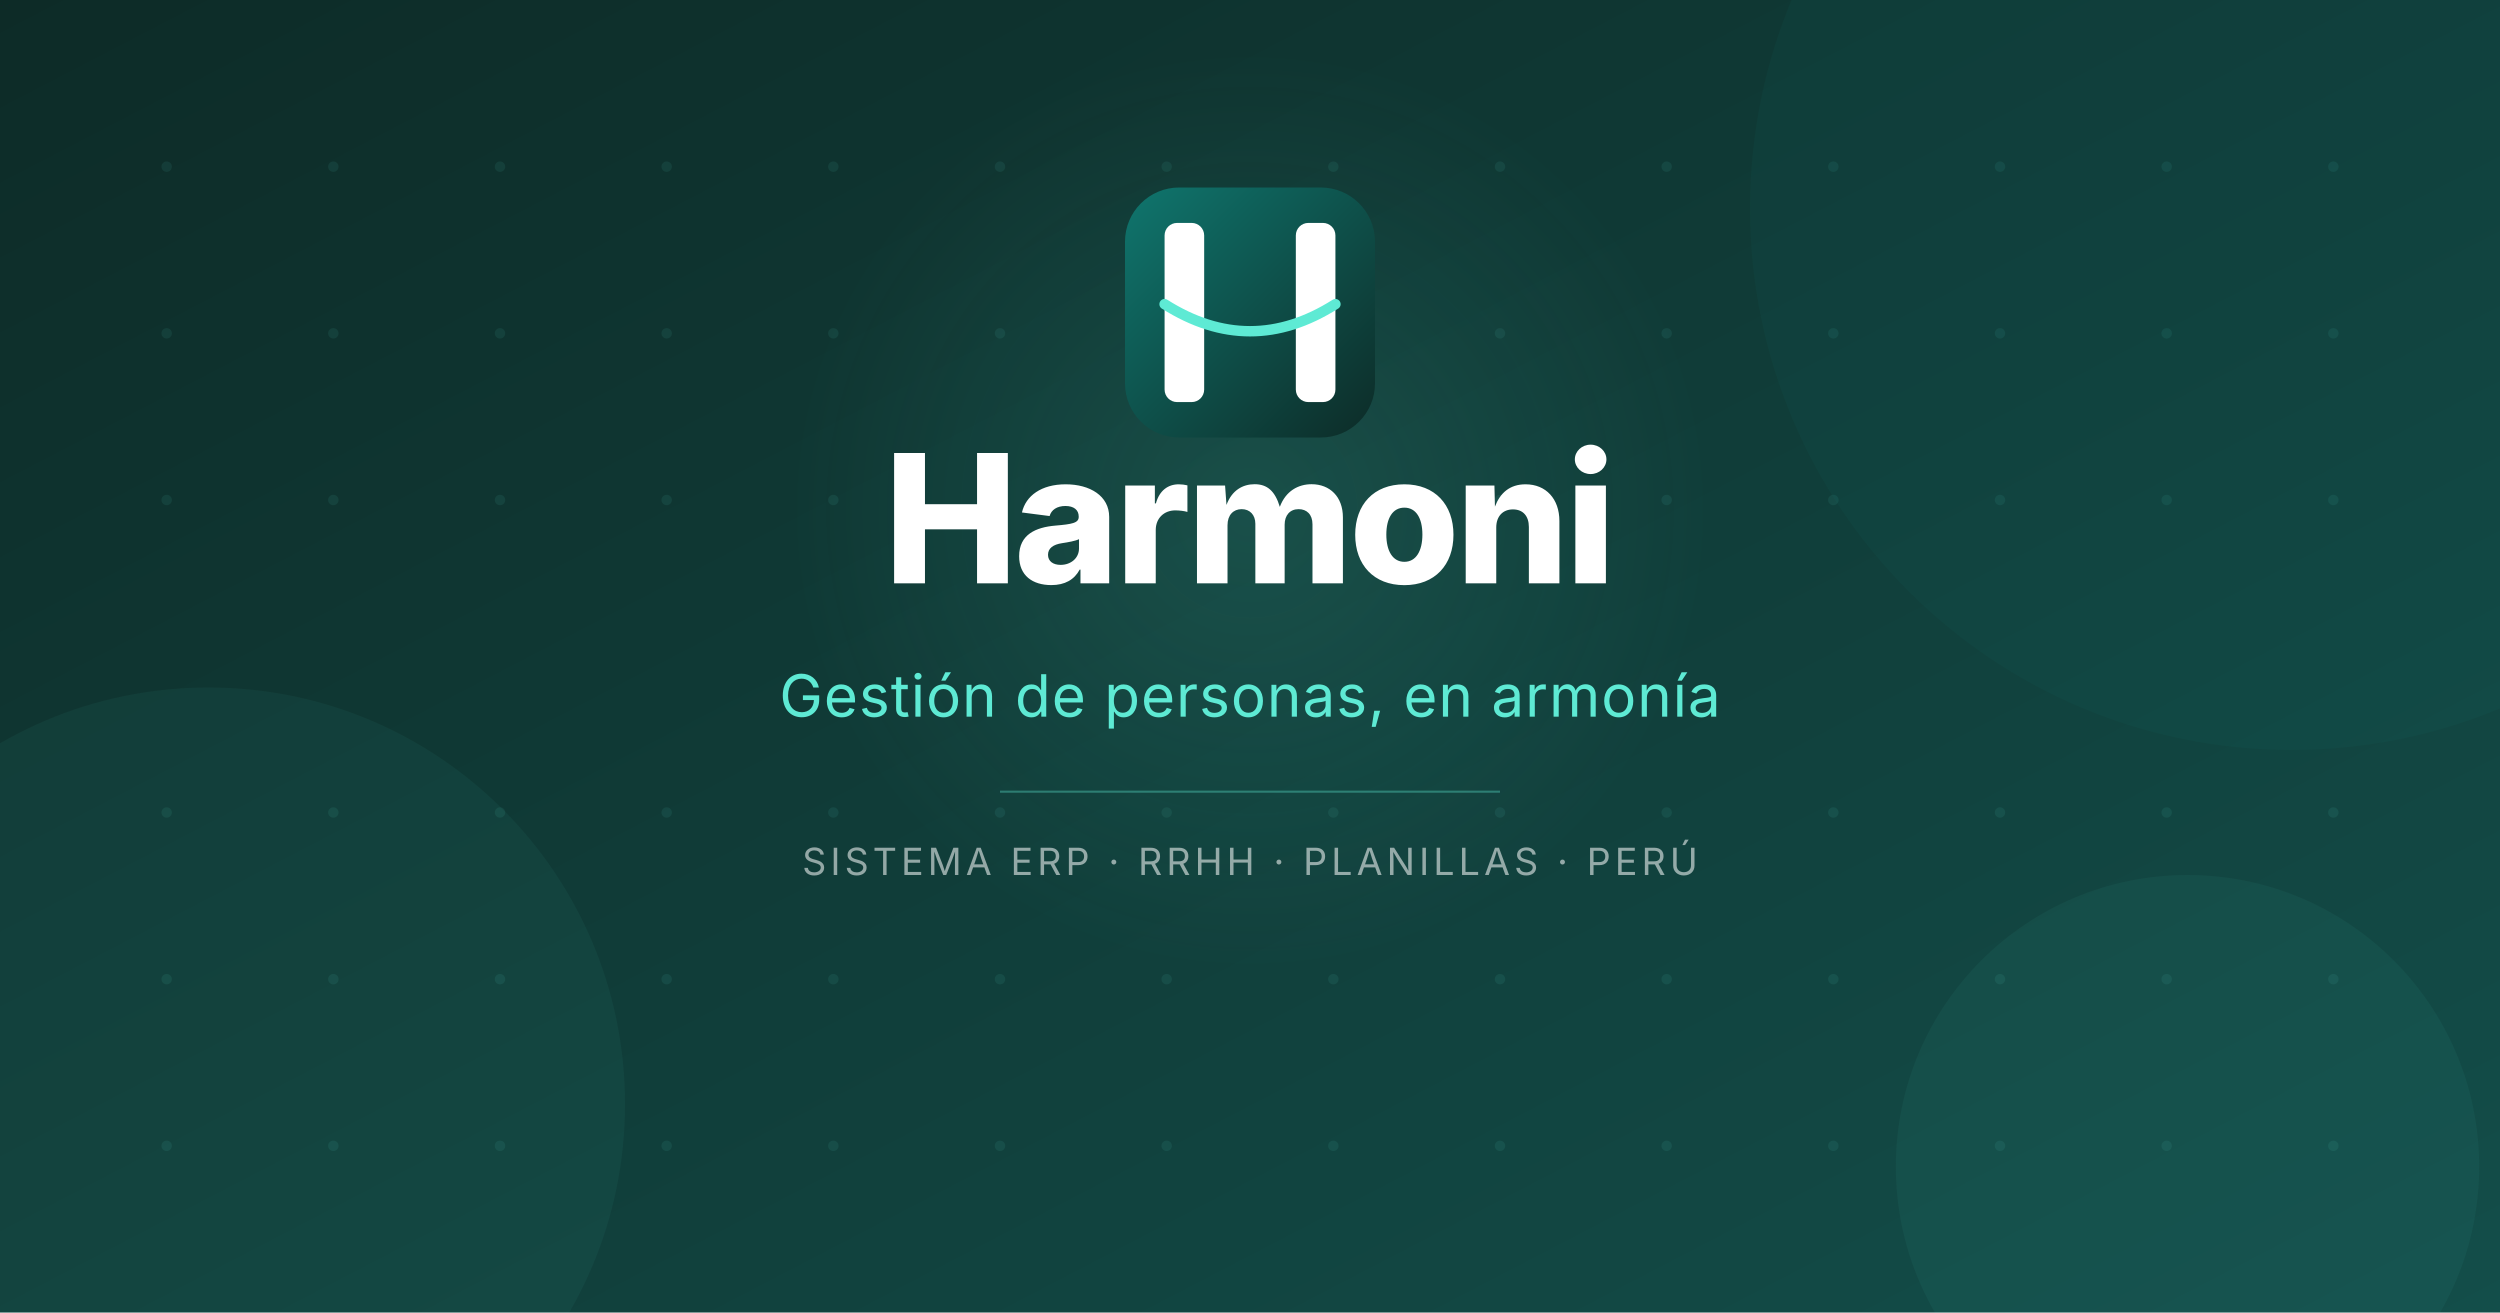
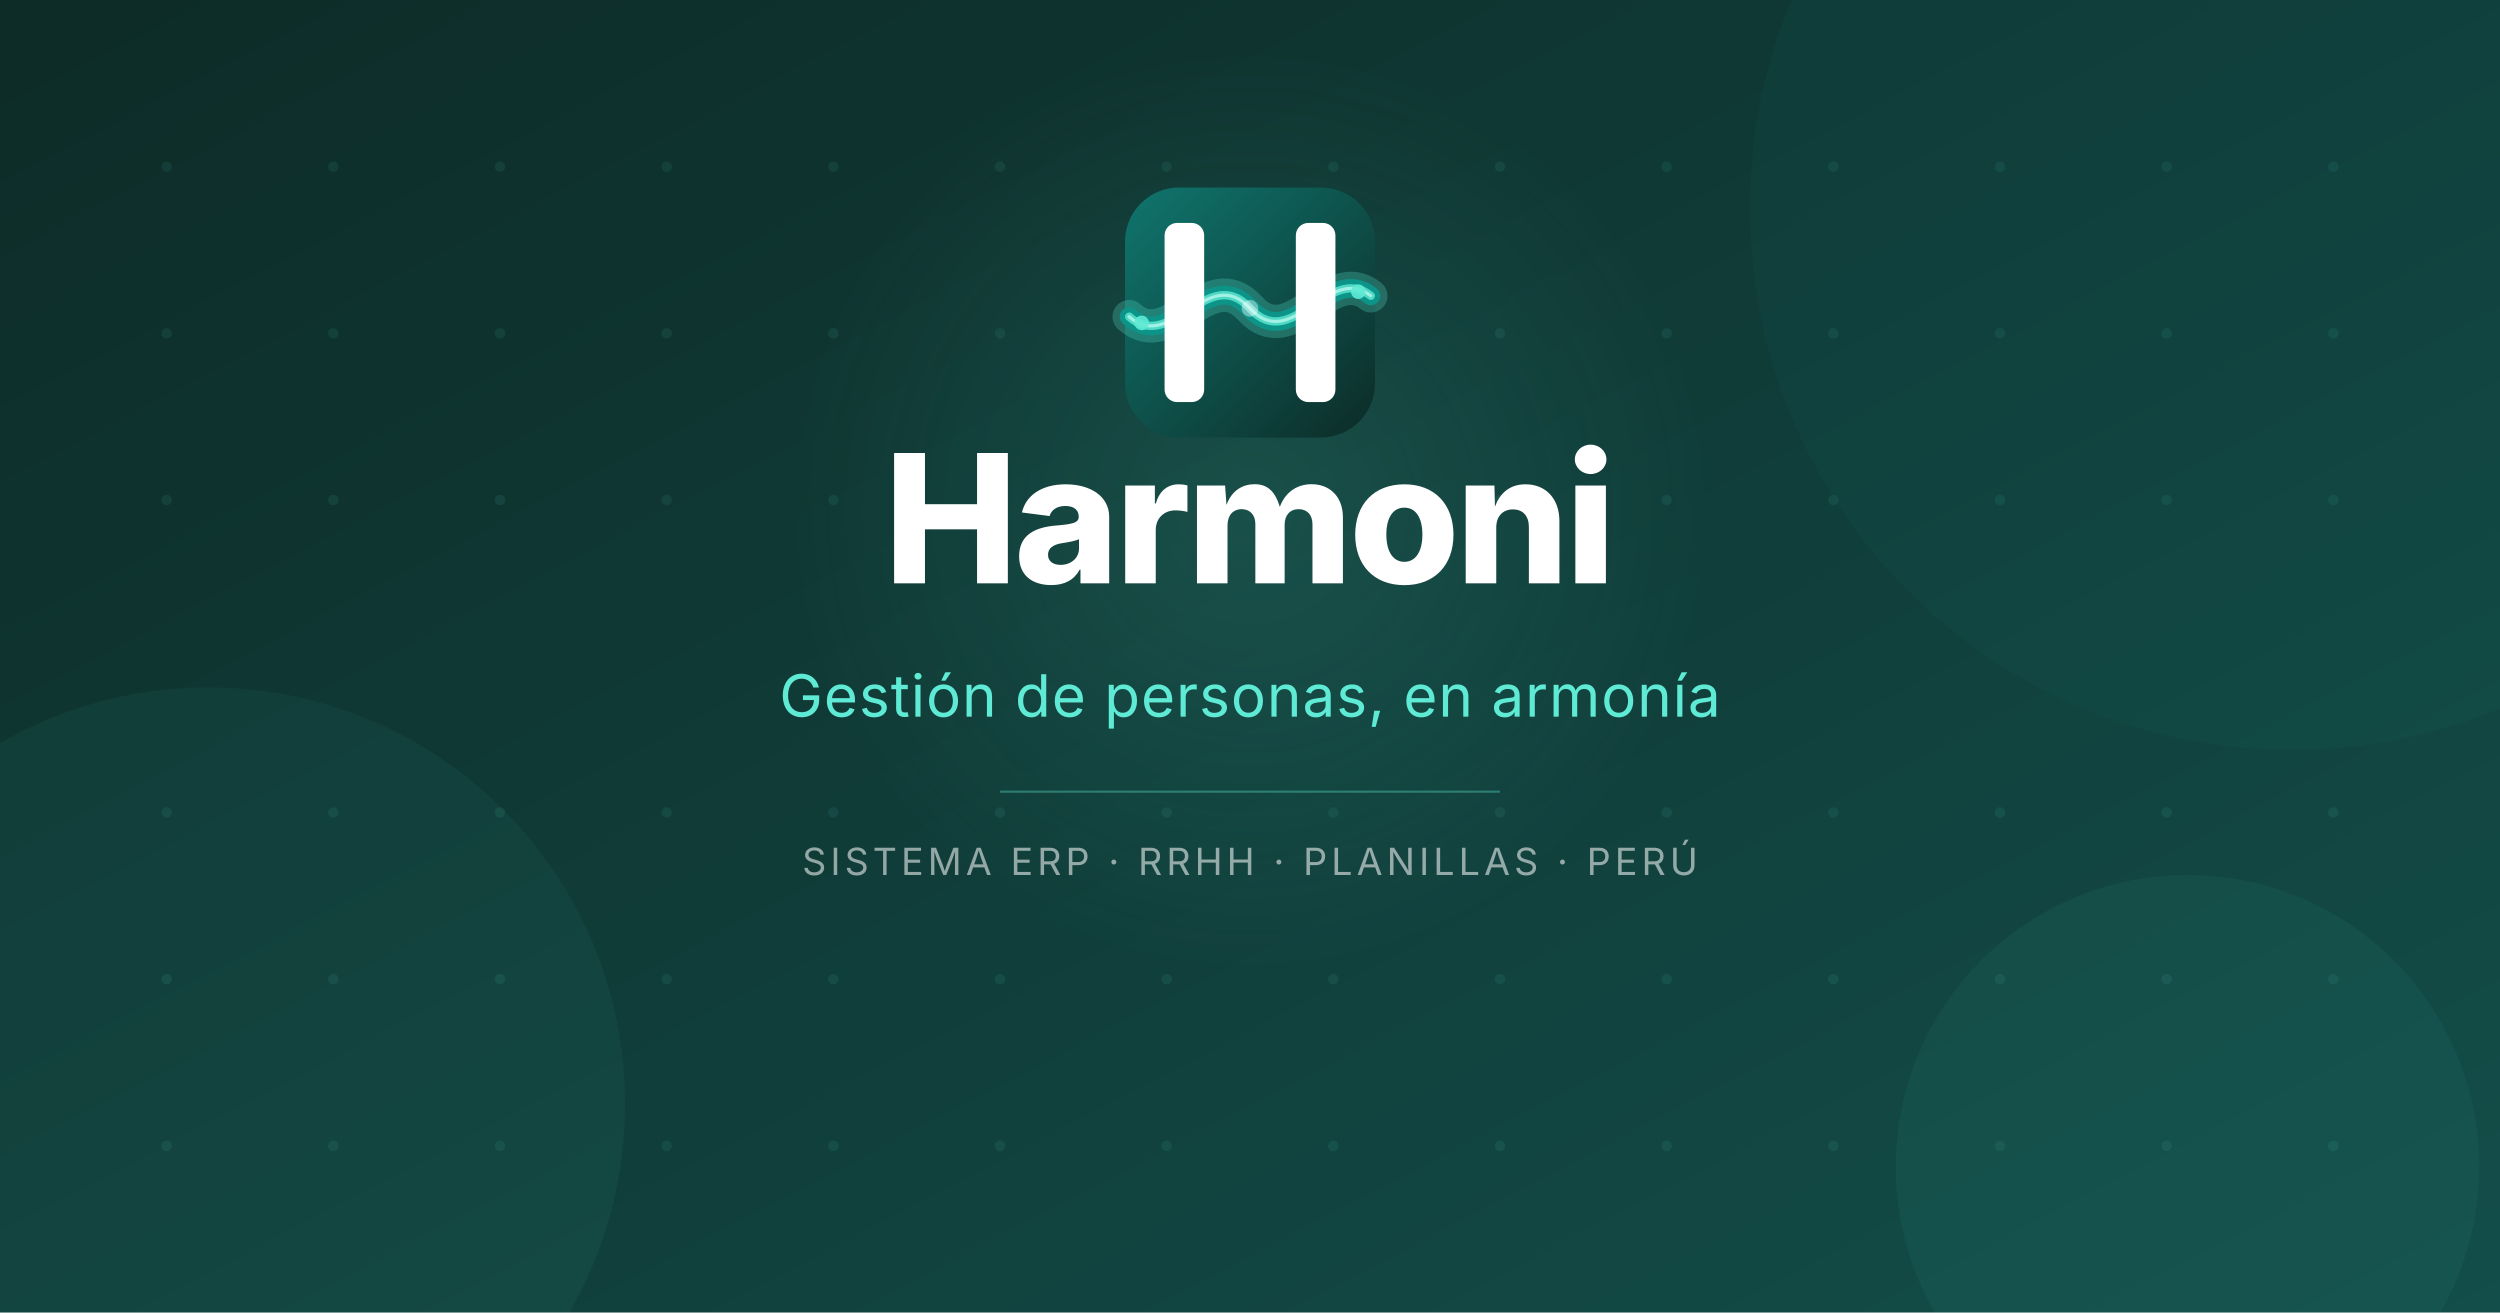
<svg xmlns="http://www.w3.org/2000/svg" viewBox="0 0 1200 630" width="1200" height="630">
  <defs>
    <linearGradient id="pageBg" x1="0%" y1="0%" x2="100%" y2="100%">
      <stop offset="0%" stop-color="#0d2b27" />
      <stop offset="100%" stop-color="#134e4a" />
    </linearGradient>
    <linearGradient id="markBg" x1="0%" y1="0%" x2="100%" y2="100%">
      <stop offset="0%" stop-color="#0f766e" />
      <stop offset="100%" stop-color="#0d2b27" />
    </linearGradient>
    <radialGradient id="glow" cx="50%" cy="50%" r="50%">
      <stop offset="0%" stop-color="#5eead4" stop-opacity="0.12" />
      <stop offset="100%" stop-color="#5eead4" stop-opacity="0" />
    </radialGradient>
  </defs>
  <rect width="1200" height="630" fill="url(#pageBg)" />
  <g opacity="0.08">
    <g fill="#5eead4">
      <circle cx="80" cy="80" r="2.5" />
      <circle cx="160" cy="80" r="2.5" />
      <circle cx="240" cy="80" r="2.5" />
      <circle cx="320" cy="80" r="2.5" />
      <circle cx="400" cy="80" r="2.5" />
      <circle cx="480" cy="80" r="2.5" />
      <circle cx="560" cy="80" r="2.5" />
      <circle cx="640" cy="80" r="2.5" />
      <circle cx="720" cy="80" r="2.5" />
      <circle cx="800" cy="80" r="2.5" />
      <circle cx="880" cy="80" r="2.5" />
      <circle cx="960" cy="80" r="2.5" />
      <circle cx="1040" cy="80" r="2.5" />
      <circle cx="1120" cy="80" r="2.5" />
      <circle cx="80" cy="160" r="2.5" />
      <circle cx="160" cy="160" r="2.5" />
      <circle cx="240" cy="160" r="2.5" />
      <circle cx="320" cy="160" r="2.5" />
      <circle cx="400" cy="160" r="2.5" />
      <circle cx="480" cy="160" r="2.5" />
      <circle cx="560" cy="160" r="2.5" />
      <circle cx="640" cy="160" r="2.5" />
      <circle cx="720" cy="160" r="2.5" />
      <circle cx="800" cy="160" r="2.5" />
      <circle cx="880" cy="160" r="2.5" />
      <circle cx="960" cy="160" r="2.5" />
      <circle cx="1040" cy="160" r="2.5" />
      <circle cx="1120" cy="160" r="2.5" />
      <circle cx="80" cy="240" r="2.5" />
      <circle cx="160" cy="240" r="2.5" />
      <circle cx="240" cy="240" r="2.5" />
      <circle cx="320" cy="240" r="2.5" />
      <circle cx="400" cy="240" r="2.5" />
      <circle cx="480" cy="240" r="2.5" />
      <circle cx="560" cy="240" r="2.5" />
      <circle cx="640" cy="240" r="2.5" />
      <circle cx="720" cy="240" r="2.5" />
      <circle cx="800" cy="240" r="2.5" />
      <circle cx="880" cy="240" r="2.5" />
      <circle cx="960" cy="240" r="2.5" />
      <circle cx="1040" cy="240" r="2.5" />
      <circle cx="1120" cy="240" r="2.5" />
      <circle cx="80" cy="390" r="2.5" />
      <circle cx="160" cy="390" r="2.5" />
      <circle cx="240" cy="390" r="2.5" />
      <circle cx="320" cy="390" r="2.5" />
      <circle cx="400" cy="390" r="2.5" />
      <circle cx="480" cy="390" r="2.5" />
      <circle cx="560" cy="390" r="2.5" />
      <circle cx="640" cy="390" r="2.5" />
      <circle cx="720" cy="390" r="2.5" />
      <circle cx="800" cy="390" r="2.5" />
      <circle cx="880" cy="390" r="2.5" />
      <circle cx="960" cy="390" r="2.5" />
      <circle cx="1040" cy="390" r="2.5" />
      <circle cx="1120" cy="390" r="2.5" />
      <circle cx="80" cy="470" r="2.5" />
      <circle cx="160" cy="470" r="2.5" />
      <circle cx="240" cy="470" r="2.5" />
      <circle cx="320" cy="470" r="2.5" />
      <circle cx="400" cy="470" r="2.5" />
      <circle cx="480" cy="470" r="2.5" />
      <circle cx="560" cy="470" r="2.5" />
      <circle cx="640" cy="470" r="2.5" />
      <circle cx="720" cy="470" r="2.5" />
      <circle cx="800" cy="470" r="2.5" />
      <circle cx="880" cy="470" r="2.5" />
      <circle cx="960" cy="470" r="2.5" />
      <circle cx="1040" cy="470" r="2.5" />
      <circle cx="1120" cy="470" r="2.5" />
      <circle cx="80" cy="550" r="2.5" />
      <circle cx="160" cy="550" r="2.5" />
      <circle cx="240" cy="550" r="2.5" />
      <circle cx="320" cy="550" r="2.5" />
      <circle cx="400" cy="550" r="2.5" />
      <circle cx="480" cy="550" r="2.5" />
      <circle cx="560" cy="550" r="2.5" />
      <circle cx="640" cy="550" r="2.5" />
      <circle cx="720" cy="550" r="2.5" />
      <circle cx="800" cy="550" r="2.5" />
      <circle cx="880" cy="550" r="2.5" />
      <circle cx="960" cy="550" r="2.5" />
      <circle cx="1040" cy="550" r="2.5" />
      <circle cx="1120" cy="550" r="2.5" />
    </g>
  </g>
  <circle cx="1100" cy="100" r="260" fill="#0f766e" opacity="0.08" />
  <circle cx="100" cy="530" r="200" fill="#5eead4" opacity="0.05" />
  <circle cx="1050" cy="560" r="140" fill="#5eead4" opacity="0.05" />
  <ellipse cx="600" cy="245" rx="220" ry="220" fill="url(#glow)" />
  <rect x="540" y="90" width="120" height="120" rx="26" ry="26" fill="url(#markBg)" />
+   <path d="M 542,152 C 562,170 580,126 600,148 C 620,170 638,126 658,142" stroke="#5eead4" stroke-width="16" fill="none" stroke-linecap="round" opacity="0.25" />
+   <path d="M 542,152 C 562,170 580,126 600,148 C 620,170 638,126 658,142" stroke="#0d9488" stroke-width="9" fill="none" stroke-linecap="round" />
+   <path d="M 542,152 C 562,170 580,126 600,148 C 620,170 638,126 658,142" stroke="#5eead4" stroke-width="4" fill="none" stroke-linecap="round" opacity="0.8" />
+   <path d="M 542,152 C 562,170 580,126 600,148 C 620,170 638,126 658,142" stroke="#c8faf2" stroke-width="1.5" fill="none" stroke-linecap="round" opacity="0.7" />
  <rect x="559" y="107" width="19" height="86" rx="6" fill="#ffffff" />
  <rect x="622" y="107" width="19" height="86" rx="6" fill="#ffffff" />
-   <path d="M 559 146 Q 600 172 641 146" stroke="#5eead4" stroke-width="5" fill="none" stroke-linecap="round" />
+   <circle cx="548" cy="155" r="3.5" fill="#5eead4" opacity="0.9" />
+   <circle cx="652" cy="140" r="3.5" fill="#5eead4" opacity="0.9" />
+   <circle cx="600" cy="148" r="4" fill="#ffffff" opacity="0.4" />
  <text x="600" y="280" font-family="Inter, 'Helvetica Neue', Arial, sans-serif" font-weight="800" font-size="86" fill="#ffffff" text-anchor="middle" letter-spacing="-2">Harmoni</text>
  <text x="600" y="344" font-family="Inter, 'Helvetica Neue', Arial, sans-serif" font-weight="400" font-size="28" fill="#5eead4" text-anchor="middle" letter-spacing="0.5">Gestión de personas, en armonía</text>
  <line x1="480" y1="380" x2="720" y2="380" stroke="#5eead4" stroke-width="1" stroke-opacity="0.35" />
  <text x="600" y="420" font-family="Inter, 'Helvetica Neue', Arial, sans-serif" font-weight="400" font-size="18" fill="#ffffff" fill-opacity="0.55" text-anchor="middle" letter-spacing="2">SISTEMA ERP  ·  RRHH  ·  PLANILLAS  ·  PERÚ</text>
</svg>
